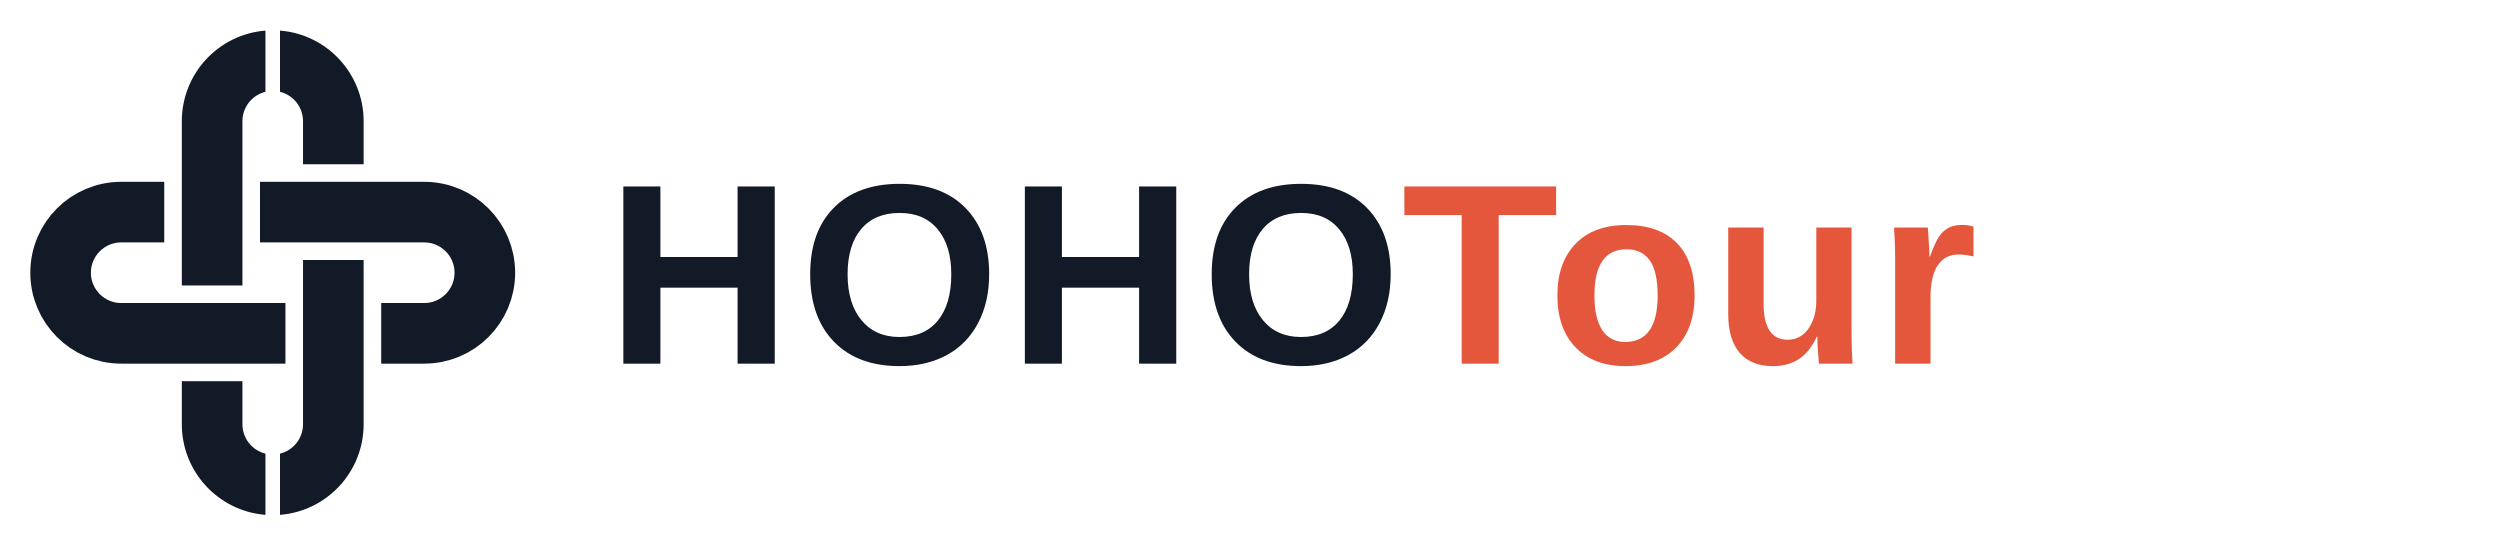
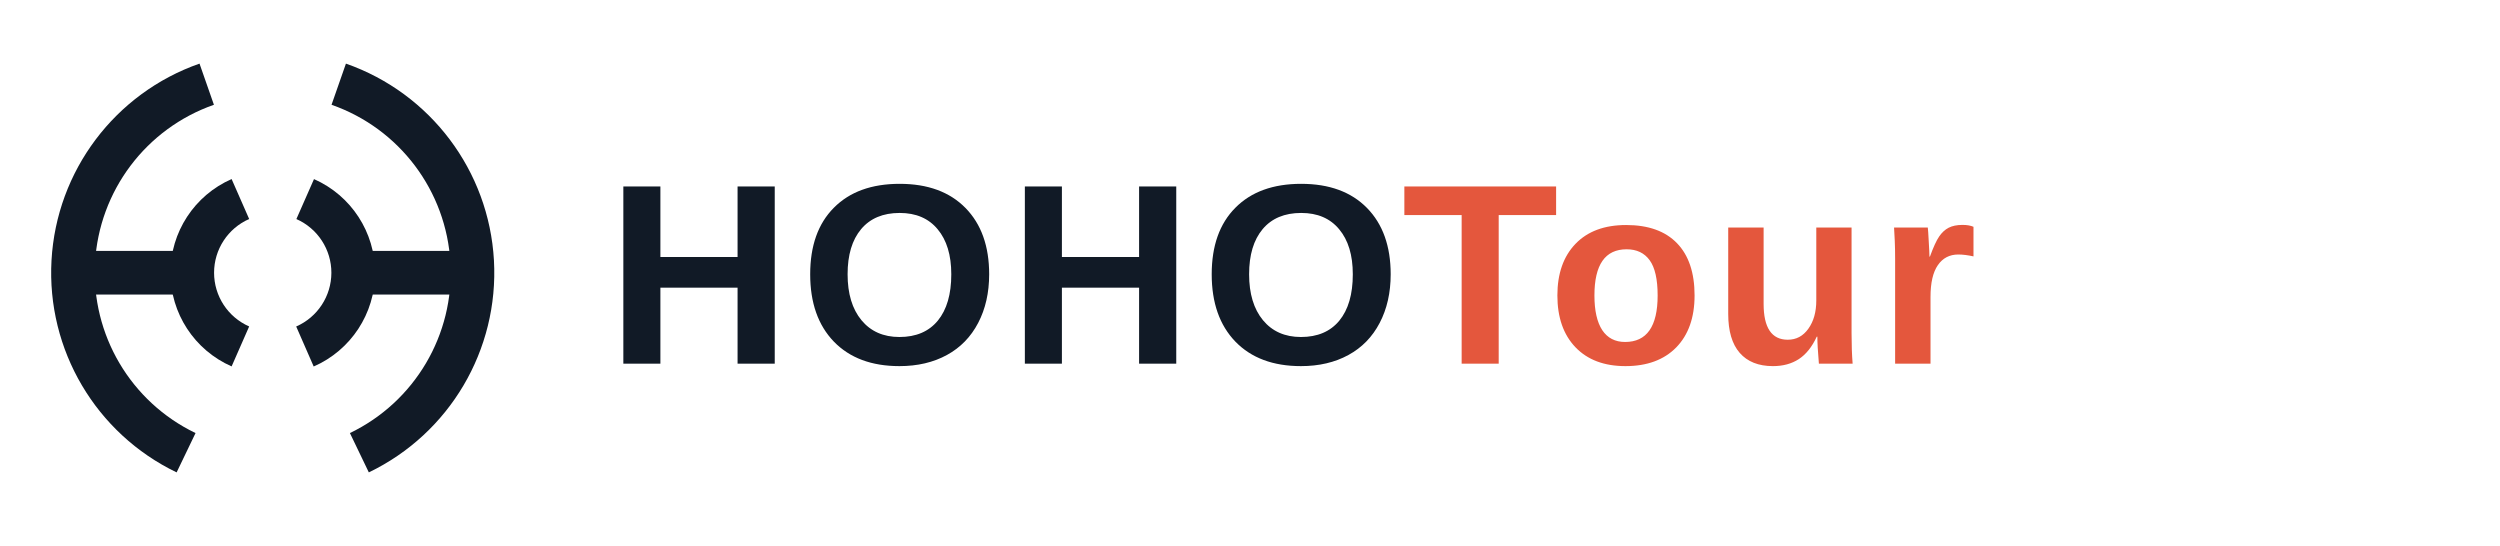
<svg xmlns="http://www.w3.org/2000/svg" width="330" height="72" viewBox="0 0 330 72" role="img" aria-label="HOHO Tour">
-   <svg x="4" y="4" width="64" height="64" viewBox="100 100 800 800">
-     <path d="M 350,521 L 350,250 A 150 150 0 0 1 488,100.48 L 488,201.46 A 50 50 0 0 0 450,250 L 450,521 Z" fill="#111A26" />
-     <path d="M 650,321 L 650,250 A 150 150 0 0 0 512,100.48 L 512,201.46 A 50 50 0 0 1 550,250 L 550,321 Z" fill="#111A26" />
-     <path d="M 650.00 479.00 L 650.00 750.00 A 150 150 0 0 1 512.00 899.52 L 512.00 798.54 A 50 50 0 0 0 550.00 750.00 L 550.00 479.00 Z" fill="#111A26" />
-     <path d="M 350.00 679.00 L 350.00 750.00 A 150 150 0 0 0 488.00 899.52 L 488.00 798.54 A 50 50 0 0 1 450.00 750.00 L 450.00 679.00 Z" fill="#111A26" />
-     <path d="M 521,600 L 250,600 A 100 100 0 0 1 250,400 L 321,400" fill="none" stroke="#111A26" stroke-width="100" />
-     <path d="M 479.00 400.00 L 750.00 400.00 A 100 100 0 0 1 750.00 600.00 L 679.00 600.00" fill="none" stroke="#111A26" stroke-width="100" />
+   <svg x="4" y="4" width="64" height="64" viewBox="0 0 1000 1000">
+     <path d="M 651.0 68.7 A 457.0 457.0 0 0 1 698.2 911.8 L 659.2 830.7 A 367.0 367.0 0 0 0 621.3 153.6 Z" fill="#111A26" />
+     <path d="M 301.8 911.8 A 457.0 457.0 0 0 1 349.0 68.7 L 378.7 153.6 A 367.0 367.0 0 0 0 340.8 830.7 Z" fill="#111A26" />
+     <path d="M 585.1 306.9 A 211.0 211.0 0 0 1 584.5 693.4 L 548.4 610.9 A 121.0 121.0 0 0 0 548.8 389.3 Z" fill="#111A26" />
+     <path d="M 415.2 693.2 A 211.0 211.0 0 0 1 415.2 306.8 L 451.4 389.2 A 121.0 121.0 0 0 0 451.4 610.8 Z" fill="#111A26" />
+     <path d="M 60 455 H 360 V 545 H 60 Z" fill="#111A26" />
+     <path d="M 640 455 H 940 V 545 H 640 Z" fill="#111A26" />
  </svg>
  <text x="80" y="48" font-family="Arial, Helvetica, sans-serif" font-size="34" font-weight="800" letter-spacing="1" fill="#111A26">HOHO<tspan fill="#E4573D"> Tour</tspan>
  </text>
</svg>
